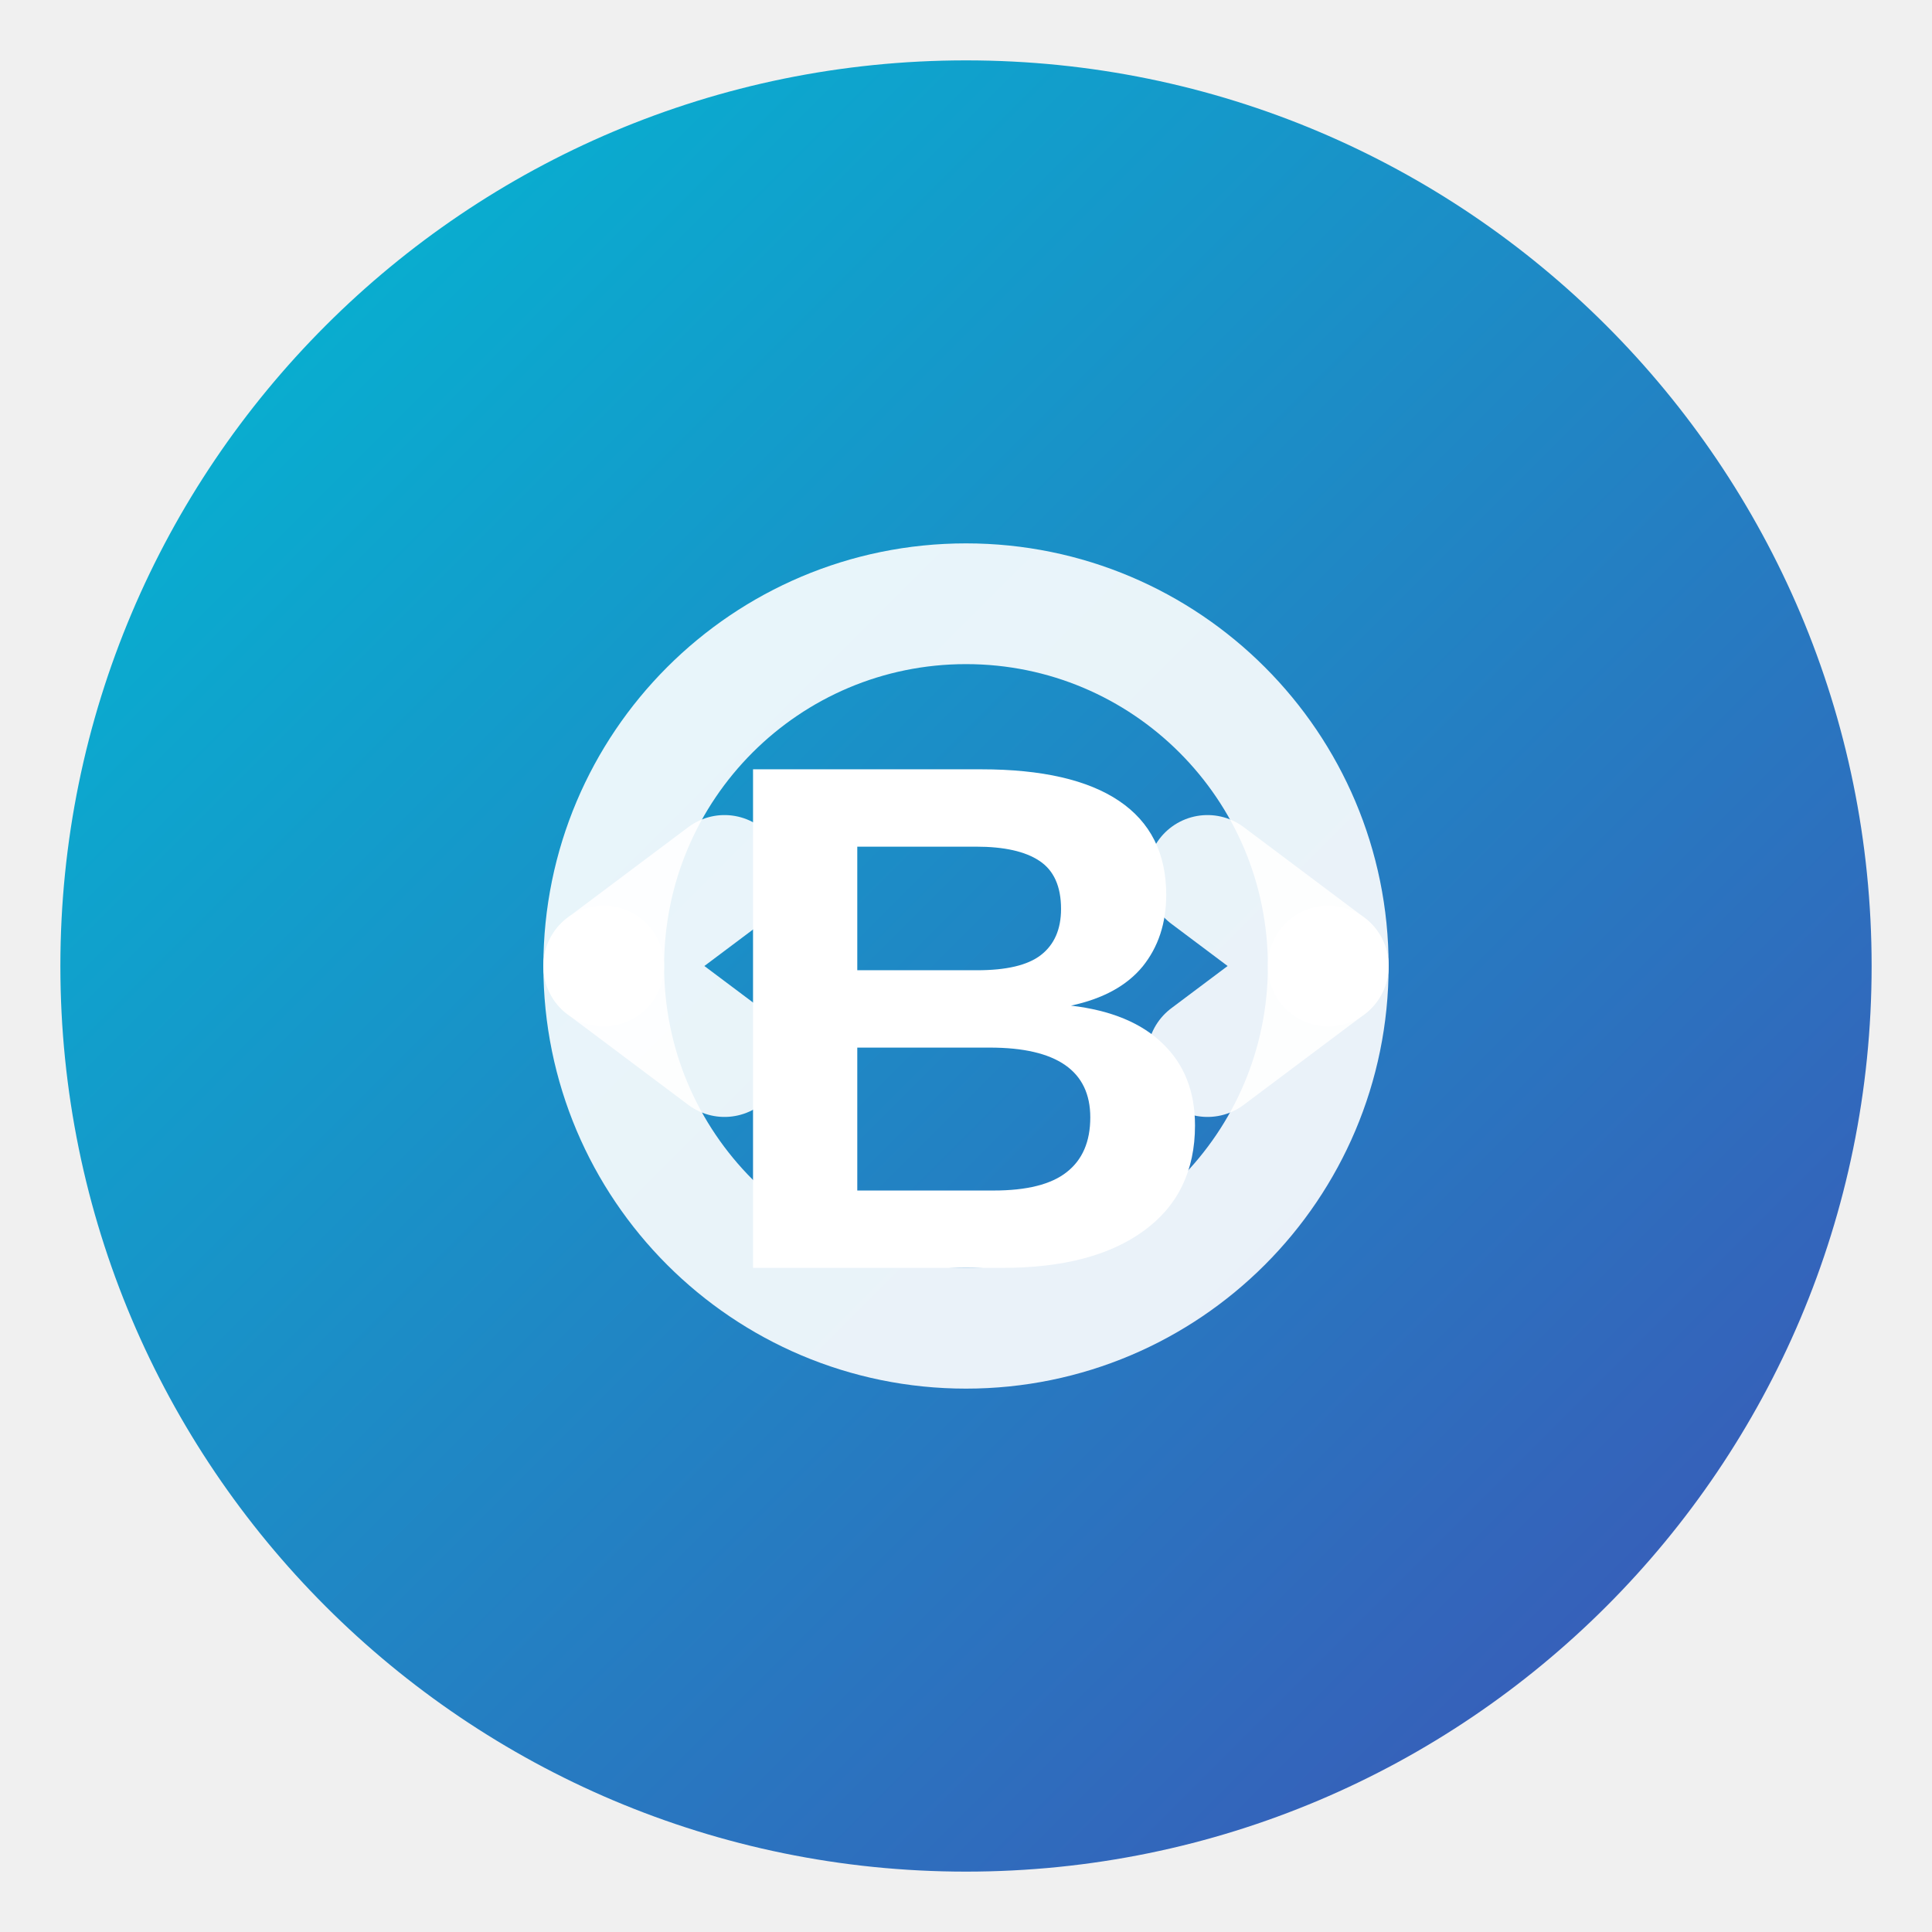
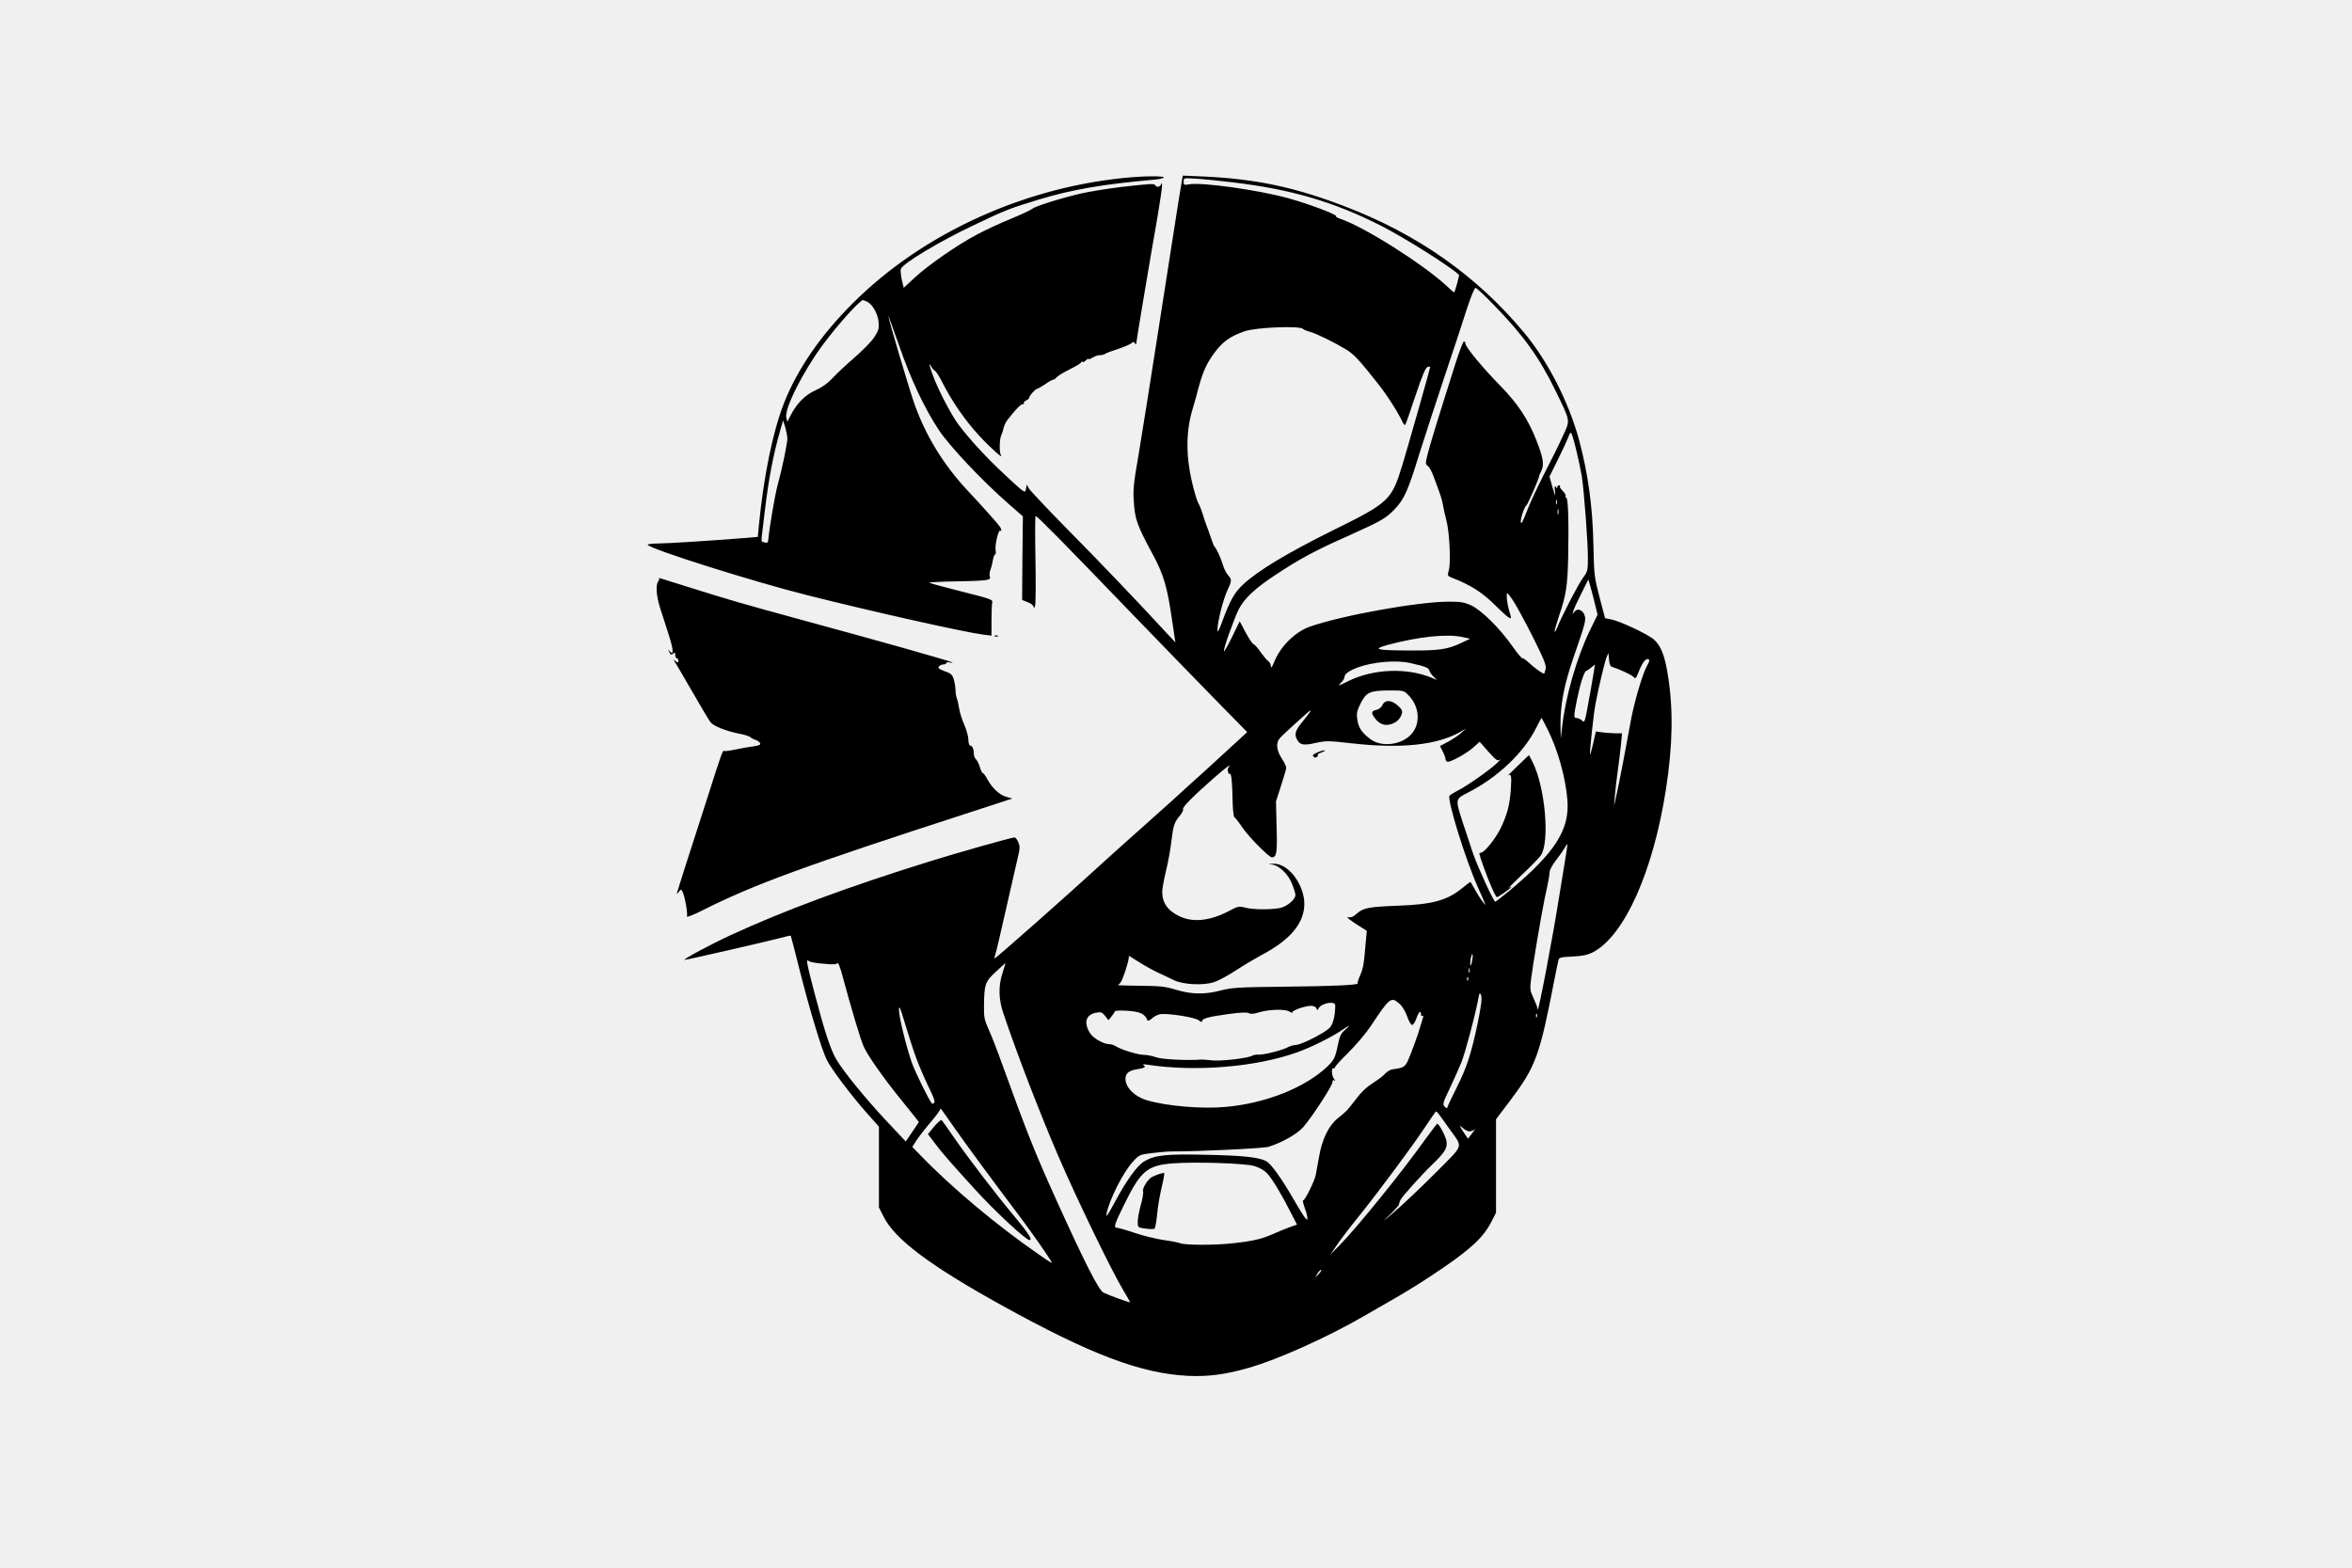
- <svg xmlns="http://www.w3.org/2000/svg" width="64" height="64" viewBox="0 0 64 64">
-   <defs>
-     <linearGradient id="iconGradientC" x1="0%" y1="0%" x2="100%" y2="100%">
-       <stop offset="0%" style="stop-color:#00BCD4;stop-opacity:1" />
-       <stop offset="100%" style="stop-color:#3F51B5;stop-opacity:1" />
-     </linearGradient>
-   </defs>
-   <circle cx="32" cy="32" r="30" fill="url(#iconGradientC)" />
-   <path d="M 20 32 A 12 12 0 1 1 44 32" stroke="white" stroke-width="4" fill="none" stroke-linecap="round" opacity="0.9" />
-   <path d="M 44 32 L 40 29 M 44 32 L 40 35" stroke="white" stroke-width="4" stroke-linecap="round" opacity="0.9" />
-   <path d="M 44 32 A 12 12 0 1 1 20 32" stroke="white" stroke-width="4" fill="none" stroke-linecap="round" opacity="0.9" />
-   <path d="M 20 32 L 24 29 M 20 32 L 24 35" stroke="white" stroke-width="4" stroke-linecap="round" opacity="0.9" />
-   <text x="32" y="42" font-family="Arial, sans-serif" font-size="24" font-weight="bold" fill="white" text-anchor="middle">B</text>
+ <svg xmlns="http://www.w3.org/2000/svg" version="1.0" width="1536pt" height="1024pt" viewBox="0 0 1536 1024" preserveAspectRatio="xMidYMid meet">
+   <g transform="translate(0,1024) scale(0.1,-0.1)" fill="#000000" stroke="none">
+     <path d="M7400 9083 c-686 -54 -1366 -359 -1830 -823 -210 -209 -362 -430 -450 -653 -74 -189 -133 -479 -165 -808 l-6 -66 -82 -7 c-230 -18 -510 -36 -569 -36 -38 0 -68 -4 -68 -8 0 -24 694 -243 1047 -331 436 -110 1029 -242 1143 -256 l55 -7 0 99 c0 54 2 107 5 118 5 18 -12 24 -195 70 -110 28 -207 54 -215 57 -8 4 37 7 100 9 287 5 304 7 294 34 -4 8 -1 28 4 43 6 15 13 43 16 62 3 19 9 36 14 38 5 1 7 14 4 28 -6 32 18 135 30 128 10 -7 10 7 -1 24 -12 19 -103 121 -215 241 -157 169 -271 356 -345 565 -33 93 -171 559 -170 573 0 4 31 -82 70 -192 77 -223 166 -412 261 -555 69 -104 282 -330 450 -477 l98 -86 -3 -273 -2 -273 38 -15 c23 -9 37 -21 38 -33 1 -10 5 -4 9 12 4 17 5 155 2 308 -3 152 -2 277 1 277 10 0 181 -173 587 -595 206 -214 470 -485 585 -603 l210 -214 -160 -147 c-88 -81 -182 -167 -210 -191 -27 -25 -79 -72 -115 -105 -36 -33 -121 -109 -190 -170 -68 -60 -176 -157 -240 -215 -267 -245 -726 -650 -734 -650 -3 0 -1 12 5 28 5 15 38 155 73 312 36 157 70 308 77 337 10 41 10 58 -1 82 -7 17 -18 31 -25 31 -18 0 -376 -101 -545 -154 -535 -166 -959 -323 -1310 -485 -128 -59 -316 -160 -299 -161 13 0 538 120 612 140 43 12 80 20 81 18 1 -1 29 -106 60 -232 64 -253 142 -512 175 -578 28 -58 159 -232 259 -345 l82 -92 0 -264 0 -264 30 -59 c73 -148 301 -319 766 -577 587 -325 914 -449 1225 -464 129 -6 245 9 396 53 189 54 511 199 748 336 72 41 174 101 229 132 141 82 343 216 430 287 93 74 139 127 177 201 l29 57 0 305 0 305 93 123 c166 221 192 291 287 783 12 61 24 120 27 131 4 20 13 22 92 26 65 3 98 10 132 27 207 106 396 529 479 1068 44 286 48 517 13 738 -20 131 -45 195 -91 237 -39 35 -224 122 -284 133 l-36 7 -36 137 c-34 131 -36 145 -40 341 -5 249 -34 460 -92 680 -68 253 -205 521 -363 710 -309 370 -694 641 -1171 823 -326 125 -579 178 -916 194 l-140 6 -28 -169 c-15 -93 -72 -459 -127 -814 -55 -355 -116 -737 -135 -850 -30 -170 -35 -220 -30 -290 8 -125 19 -156 129 -360 66 -124 90 -205 120 -412 l23 -154 -61 65 c-168 183 -443 471 -651 681 -127 129 -237 246 -245 260 l-13 25 -6 -30 c-5 -29 -6 -29 -140 96 -121 113 -228 229 -303 329 -41 56 -116 197 -153 288 -33 83 -44 127 -22 87 6 -11 17 -24 25 -28 7 -5 29 -38 47 -75 63 -124 150 -250 239 -346 78 -84 164 -161 143 -128 -11 18 -9 107 3 129 5 11 12 32 15 47 3 14 14 39 26 54 51 66 86 102 99 102 8 0 11 3 8 7 -4 3 3 11 14 17 12 6 21 14 20 18 -1 11 41 58 52 58 4 0 28 14 52 30 24 17 48 30 53 30 5 0 15 6 21 14 7 8 35 27 63 41 81 42 93 49 100 60 4 6 8 6 8 1 0 -5 9 -1 20 9 11 10 20 15 20 10 0 -4 11 0 25 9 13 9 35 16 48 16 12 0 27 4 33 8 5 5 43 19 84 32 41 14 81 31 89 38 12 11 15 11 22 0 5 -7 9 -8 9 -3 0 12 96 585 140 833 16 95 29 185 29 200 -1 17 -3 21 -6 10 -5 -19 -28 -24 -38 -9 -7 13 -22 12 -220 -10 -93 -11 -215 -31 -270 -44 -140 -33 -296 -83 -314 -99 -9 -8 -72 -37 -141 -66 -69 -28 -168 -74 -220 -102 -127 -67 -319 -200 -407 -282 l-71 -66 -13 54 c-6 30 -9 61 -6 69 14 37 250 179 476 286 207 99 233 109 433 170 211 63 411 98 741 127 37 3 67 10 67 15 0 9 -102 10 -200 2z m650 -34 c380 -45 661 -127 970 -284 156 -80 444 -261 508 -320 4 -4 -27 -115 -32 -115 -2 0 -23 18 -47 41 -152 142 -541 388 -694 439 -20 7 -34 15 -30 18 9 10 -181 81 -311 117 -199 55 -568 106 -649 91 -32 -6 -35 -5 -35 18 0 24 0 24 78 19 42 -2 151 -13 242 -24z m1701 -796 c200 -205 302 -348 409 -568 98 -203 96 -186 45 -296 -23 -52 -79 -164 -123 -249 -43 -85 -95 -195 -113 -245 -24 -62 -35 -82 -37 -67 -4 23 23 102 37 112 8 5 81 172 81 185 0 4 7 23 17 42 18 40 11 83 -33 196 -54 138 -121 239 -234 355 -118 120 -230 256 -230 278 0 8 -4 14 -10 14 -5 0 -32 -71 -59 -157 -121 -382 -161 -514 -177 -577 -16 -63 -16 -68 1 -80 9 -6 26 -37 37 -67 11 -30 28 -76 38 -104 10 -27 21 -66 24 -86 3 -19 12 -62 21 -95 21 -76 31 -277 17 -327 -10 -36 -9 -39 16 -49 126 -49 200 -96 285 -180 91 -90 114 -105 101 -65 -14 43 -24 92 -24 122 0 29 1 29 36 -20 20 -28 78 -134 130 -237 77 -154 93 -192 88 -218 -4 -16 -8 -30 -11 -30 -10 0 -62 37 -96 69 -21 20 -41 34 -44 31 -4 -3 -34 33 -67 80 -82 117 -200 233 -267 265 -45 21 -69 25 -147 25 -200 0 -701 -90 -910 -164 -95 -34 -193 -131 -232 -233 -12 -30 -19 -40 -20 -26 0 12 -8 28 -18 35 -10 7 -32 34 -50 59 -17 26 -38 49 -46 52 -8 3 -31 38 -52 77 l-38 72 -50 -103 c-27 -56 -51 -98 -53 -92 -5 13 67 213 96 272 37 72 108 139 244 228 154 102 257 158 481 257 209 94 240 112 297 173 60 64 85 120 158 358 35 110 110 342 168 515 58 173 124 372 146 443 23 70 47 127 53 127 6 0 58 -48 115 -107z m-4089 17 c36 -17 71 -79 76 -135 3 -43 -1 -56 -29 -98 -17 -27 -75 -86 -128 -132 -53 -46 -118 -106 -144 -135 -32 -34 -69 -61 -111 -79 -68 -31 -121 -84 -161 -161 l-23 -45 -7 28 c-14 56 112 306 241 478 103 138 240 289 261 289 1 0 12 -5 25 -10z m2848 -179 c3 -4 25 -13 50 -20 44 -13 155 -68 233 -115 39 -24 76 -60 137 -136 19 -24 49 -61 65 -81 60 -75 136 -193 163 -253 8 -18 16 -26 20 -19 4 6 34 92 67 192 44 130 65 181 78 184 9 3 17 3 17 -1 0 -8 -146 -523 -181 -637 -72 -235 -85 -247 -462 -433 -290 -144 -484 -261 -578 -349 -57 -53 -85 -103 -135 -237 -24 -66 -33 -83 -33 -61 -1 50 36 196 63 255 31 66 32 75 6 103 -11 12 -27 42 -34 68 -14 46 -43 109 -55 119 -3 3 -14 30 -24 60 -10 30 -22 64 -27 75 -4 11 -16 45 -25 75 -9 30 -23 65 -31 77 -7 12 -26 75 -41 140 -39 171 -38 329 6 473 11 36 29 100 40 144 27 99 53 156 101 220 55 75 102 108 197 142 76 26 366 38 383 15z m-3368 -711 c2 -30 -35 -205 -64 -310 -17 -62 -53 -272 -61 -358 -1 -14 -7 -20 -15 -17 -8 3 -18 5 -23 5 -5 0 -7 17 -4 38 2 20 12 96 20 167 26 216 55 365 102 530 l17 59 14 -44 c7 -25 13 -56 14 -70z m5152 -80 c14 -58 30 -134 36 -170 15 -99 40 -430 40 -531 0 -85 -1 -91 -34 -136 -32 -45 -137 -248 -166 -321 -7 -18 -15 -31 -17 -28 -3 2 11 51 30 108 44 127 54 194 58 373 5 244 0 395 -13 395 -5 0 -7 4 -3 9 3 5 -6 21 -19 34 -14 14 -22 28 -19 31 4 3 1 6 -5 6 -7 0 -12 -6 -12 -12 0 -9 -4 -8 -10 2 -7 11 -9 2 -5 -30 4 -38 2 -34 -16 26 l-20 71 54 109 c30 60 60 126 68 146 7 21 16 35 20 30 4 -4 19 -54 33 -112z m-127 -352 c-3 -7 -5 -2 -5 12 0 14 2 19 5 13 2 -7 2 -19 0 -25z m10 -65 c-3 -10 -5 -4 -5 12 0 17 2 24 5 18 2 -7 2 -21 0 -30z m239 -588 l17 -70 -51 -105 c-85 -176 -158 -430 -180 -625 l-9 -80 -2 85 c-2 135 23 264 84 443 79 227 84 247 73 279 -13 36 -47 47 -66 22 -13 -18 -14 -17 -7 6 4 14 28 66 53 115 l45 90 13 -45 c7 -25 21 -77 30 -115z m-866 -216 l51 -11 -59 -28 c-88 -42 -146 -50 -335 -49 -223 1 -249 8 -142 37 196 53 384 73 485 51z m978 -195 c49 -16 119 -48 135 -62 20 -18 18 -20 42 38 23 56 43 80 60 74 10 -4 7 -16 -11 -47 -29 -53 -87 -252 -107 -372 -20 -114 -75 -402 -93 -480 l-13 -60 5 65 c3 36 11 110 19 165 8 55 17 133 21 173 l7 72 -40 0 c-22 0 -61 3 -86 6 l-45 6 -17 -76 c-10 -43 -19 -76 -21 -74 -5 5 23 264 36 333 21 109 60 274 72 302 l12 28 4 -43 c2 -30 8 -45 20 -48z m-1318 25 c101 -23 119 -30 125 -50 4 -11 16 -29 28 -40 l22 -21 -38 16 c-162 66 -379 57 -540 -22 -64 -32 -74 -35 -53 -15 14 13 26 30 26 38 0 22 26 42 86 65 101 37 252 50 344 29z m1180 -166 c-42 -235 -39 -227 -60 -208 -9 8 -24 15 -33 15 -21 0 -21 7 2 122 23 110 46 181 61 186 5 2 20 12 32 22 13 11 24 19 24 20 1 0 -11 -71 -26 -157z m-1191 -45 c68 -69 79 -175 26 -244 -62 -81 -205 -100 -281 -38 -55 44 -73 73 -80 126 -6 40 -2 56 22 104 37 73 60 83 185 84 96 0 97 0 128 -32z m-645 -110 c-5 -7 -27 -37 -51 -66 -44 -54 -51 -78 -33 -112 19 -36 43 -41 121 -23 69 15 83 15 234 -2 326 -37 561 -12 713 75 l37 22 -34 -31 c-19 -17 -58 -42 -86 -57 l-51 -27 18 -36 c10 -19 18 -41 18 -48 0 -6 4 -14 10 -18 14 -9 125 51 172 93 l41 37 57 -65 c52 -57 60 -63 77 -51 10 7 -2 -6 -27 -29 -51 -47 -193 -146 -257 -178 -23 -12 -44 -25 -47 -30 -16 -26 105 -418 185 -596 27 -60 49 -112 49 -114 0 -9 -38 44 -65 93 -16 28 -30 52 -31 54 -2 2 -24 -15 -51 -37 -99 -83 -198 -110 -423 -118 -187 -7 -225 -14 -266 -49 -29 -25 -37 -29 -64 -26 -8 1 17 -19 55 -44 l71 -45 -8 -87 c-11 -134 -16 -160 -37 -208 -11 -24 -17 -45 -15 -48 11 -11 -167 -19 -477 -22 -300 -3 -344 -6 -414 -24 -106 -28 -192 -27 -295 4 -72 22 -104 25 -239 26 -86 1 -149 3 -141 5 9 3 22 19 29 37 26 65 49 146 42 153 -3 4 23 -12 59 -35 36 -23 94 -56 130 -73 36 -16 85 -40 108 -51 61 -29 192 -35 261 -12 28 9 93 44 143 77 50 33 125 77 165 99 172 90 264 189 279 303 19 134 -94 299 -200 294 -35 -1 -36 -2 -10 -5 49 -6 109 -65 133 -129 12 -30 21 -62 21 -70 0 -29 -55 -76 -101 -85 -63 -12 -173 -11 -225 2 -42 11 -49 10 -107 -21 -123 -65 -235 -77 -322 -36 -79 37 -115 88 -115 161 0 19 11 79 24 134 14 55 30 144 36 198 13 103 18 121 57 167 13 16 22 34 19 41 -5 13 68 86 199 201 83 73 120 100 99 73 -7 -8 -8 -22 -3 -34 4 -11 8 -15 9 -10 1 6 5 1 9 -10 4 -11 9 -76 10 -145 1 -69 7 -127 12 -128 5 -2 28 -31 51 -65 43 -64 175 -197 194 -197 31 0 36 29 31 197 l-4 168 33 103 c19 57 34 109 34 117 0 8 -13 36 -30 62 -34 53 -39 101 -12 131 18 22 195 182 200 182 2 0 0 -6 -4 -12z m1554 -115 c66 -132 116 -311 128 -458 16 -194 -80 -344 -378 -593 -48 -39 -90 -72 -93 -72 -10 0 -112 220 -145 315 -17 50 -49 146 -71 214 -45 141 -45 142 36 183 199 101 370 265 451 431 16 31 29 57 31 57 2 0 20 -35 41 -77z m121 -803 c-5 -30 -25 -152 -44 -270 -43 -275 -139 -779 -143 -754 -3 19 -7 29 -37 97 -16 37 -15 46 9 205 31 197 71 422 92 509 7 34 14 73 14 86 0 14 17 46 38 73 21 27 47 63 57 81 11 18 20 31 21 30 1 -1 -2 -27 -7 -57z m-615 -704 c-3 -21 -9 -35 -11 -32 -3 3 -2 21 1 42 4 20 10 34 12 31 3 -3 2 -21 -2 -41z m-4235 -21 c60 -6 85 -5 90 4 5 7 20 -33 35 -91 53 -197 114 -403 136 -453 23 -54 127 -203 230 -330 36 -44 80 -99 98 -122 l33 -42 -43 -64 -43 -63 -122 130 c-141 150 -289 332 -333 409 -37 64 -76 184 -141 431 -53 203 -57 225 -36 208 6 -6 50 -14 96 -17z m1169 -57 c-29 -88 -27 -175 5 -268 89 -266 243 -664 360 -935 121 -280 338 -729 421 -870 25 -42 46 -78 46 -81 0 -5 -138 45 -174 63 -31 16 -121 193 -309 608 -139 308 -188 431 -349 875 -32 90 -73 196 -91 235 -28 62 -32 79 -31 156 2 140 7 156 77 221 34 32 63 58 63 58 1 0 -7 -28 -18 -62z m3049 0 c-3 -7 -5 -2 -5 12 0 14 2 19 5 13 2 -7 2 -19 0 -25z m-10 -50 c-3 -8 -6 -5 -6 6 -1 11 2 17 5 13 3 -3 4 -12 1 -19z m64 -278 c-42 -199 -72 -293 -136 -420 -29 -58 -56 -114 -59 -124 -6 -18 -8 -18 -22 -4 -14 14 -11 26 34 119 27 57 61 134 76 170 26 68 84 284 107 399 11 59 13 62 22 37 6 -20 0 -67 -22 -177z m-510 122 c18 -16 38 -50 49 -82 10 -30 25 -55 32 -55 7 0 20 19 28 43 14 42 30 56 30 26 0 -8 4 -13 10 -9 6 3 6 -5 0 -22 -4 -15 -18 -59 -30 -98 -13 -38 -36 -102 -52 -141 -30 -75 -34 -78 -116 -89 -13 -2 -34 -15 -46 -28 -13 -14 -42 -37 -65 -51 -59 -38 -86 -63 -134 -126 -51 -66 -50 -66 -110 -114 -60 -49 -103 -136 -123 -253 -9 -49 -18 -101 -21 -116 -7 -39 -70 -167 -82 -167 -5 0 0 -23 10 -51 11 -29 19 -61 17 -72 -2 -14 -28 22 -81 114 -88 153 -156 248 -189 265 -48 25 -151 36 -385 41 -265 6 -338 -1 -409 -42 -48 -28 -117 -124 -198 -275 -40 -75 -54 -95 -50 -70 17 90 106 268 170 339 43 48 45 49 126 59 46 6 106 11 133 11 163 -1 595 20 629 30 91 29 186 83 227 129 57 65 193 273 191 295 0 11 4 15 11 10 9 -5 9 -3 0 8 -16 21 -21 75 -5 71 6 -1 11 1 10 5 -2 5 38 49 88 98 50 50 115 126 144 170 127 192 135 197 191 147z m-421 -9 c0 -68 -15 -125 -37 -147 -34 -34 -181 -109 -218 -111 -17 -1 -45 -9 -62 -19 -39 -19 -157 -48 -187 -45 -11 2 -30 -2 -41 -8 -30 -16 -206 -36 -261 -29 -27 3 -58 5 -69 5 -94 -7 -256 1 -295 15 -25 9 -61 16 -81 16 -38 0 -152 35 -184 57 -11 7 -30 13 -43 13 -34 0 -98 36 -120 67 -47 68 -33 125 35 138 33 6 40 4 60 -21 l22 -28 20 25 c11 13 20 27 21 32 0 9 84 8 139 -2 41 -8 63 -25 74 -55 3 -7 14 -2 29 11 13 13 37 25 53 28 47 9 233 -20 256 -41 11 -10 19 -12 19 -5 0 18 40 29 169 47 81 11 125 13 137 6 12 -7 33 -5 68 6 66 20 177 22 199 3 10 -7 17 -9 17 -3 0 13 84 42 122 42 17 0 31 -7 35 -16 5 -15 7 -15 15 1 20 34 108 49 108 18z m-2737 -343 c19 -52 56 -137 81 -189 33 -66 44 -97 37 -104 -6 -6 -12 -9 -14 -6 -20 21 -113 212 -133 270 -39 115 -84 300 -83 344 0 32 8 14 39 -90 21 -71 54 -173 73 -225z m4054 268 c-3 -8 -6 -5 -6 6 -1 11 2 17 5 13 3 -3 4 -12 1 -19z m-1254 -86 c-26 -22 -34 -40 -46 -98 -17 -83 -25 -99 -69 -141 -145 -137 -399 -239 -661 -263 -157 -15 -390 5 -519 44 -78 23 -137 82 -138 138 0 36 21 55 72 63 54 9 64 15 47 27 -10 6 -3 8 21 4 314 -49 713 -16 980 80 89 31 227 100 290 143 56 38 65 39 23 3z m-2548 -642 c87 -123 221 -306 420 -570 86 -115 178 -246 210 -299 10 -17 4 -14 -85 48 -269 186 -565 433 -773 649 l-49 50 27 43 c15 23 56 76 91 117 35 41 64 80 64 85 0 14 -3 17 95 -123z m3161 93 c8 -10 38 -52 67 -93 93 -131 103 -98 -89 -292 -93 -93 -216 -210 -274 -259 -64 -56 -78 -66 -36 -26 38 36 71 72 72 80 1 8 6 22 11 31 14 25 132 157 203 226 86 83 102 109 97 153 -3 30 -49 117 -61 117 -2 0 -37 -46 -78 -102 -151 -212 -440 -569 -556 -688 l-64 -65 41 60 c22 33 82 112 133 175 138 171 358 468 440 591 39 60 74 109 76 109 3 0 11 -8 18 -17z m200 -113 c11 0 26 6 34 13 7 6 0 -4 -15 -24 l-28 -37 -22 32 c-36 54 -39 62 -13 39 13 -13 33 -23 44 -23z m-1406 -226 c36 -11 65 -27 86 -49 33 -36 97 -142 157 -262 l37 -72 -48 -17 c-26 -9 -74 -29 -107 -44 -73 -32 -128 -46 -255 -60 -115 -14 -319 -14 -351 -1 -13 5 -62 15 -109 21 -47 7 -131 27 -187 46 -56 19 -109 34 -117 34 -26 0 -19 20 45 151 109 222 151 257 319 270 147 11 465 1 530 -17z m421 -707 l-23 -22 17 28 c10 15 20 25 23 22 3 -3 -5 -16 -17 -28z" />
+     <path d="M9028 5634 c-7 -15 -23 -27 -40 -31 -34 -7 -35 -21 -7 -57 29 -37 64 -49 104 -36 37 12 59 34 70 68 5 18 0 29 -25 52 -42 39 -86 41 -102 4z" />
+     <path d="M8601 5324 c-26 -11 -32 -17 -23 -26 9 -9 15 -9 24 0 7 7 8 12 3 13 -6 0 6 7 25 14 19 7 28 14 20 14 -8 0 -30 -6 -49 -15z" />
+     <path d="M9910 5236 c-41 -40 -71 -69 -65 -64 23 20 28 4 22 -84 -7 -108 -26 -177 -72 -268 -34 -66 -103 -150 -124 -150 -15 0 -15 2 18 -93 34 -96 78 -197 87 -197 9 0 94 60 94 67 0 3 -8 -1 -17 -8 -10 -7 28 31 84 85 57 53 113 111 125 128 61 87 29 451 -55 614 l-22 42 -75 -72z" />
+     <path d="M6101 2882 l-41 -50 44 -58 c42 -57 91 -114 266 -306 128 -141 330 -328 353 -328 22 0 -5 43 -96 152 -123 147 -296 373 -397 518 -40 58 -76 109 -80 113 -4 5 -26 -14 -49 -41z" />
+     <path d="M7569 2571 c-14 -5 -35 -13 -46 -19 -28 -15 -65 -76 -58 -94 3 -8 -3 -48 -15 -89 -11 -40 -20 -90 -20 -110 0 -37 0 -37 50 -44 27 -4 53 -4 59 -1 5 3 12 39 16 78 8 81 17 132 39 226 8 34 11 62 8 61 -4 0 -19 -4 -33 -8z" />
+     <path d="M4303 6462 c4 -2 3 -10 -3 -17 -20 -24 -14 -98 12 -180 14 -44 40 -122 56 -174 31 -96 33 -138 5 -104 -13 16 -13 16 -3 -5 9 -19 14 -21 26 -11 11 9 14 7 14 -10 0 -11 5 -21 10 -21 6 0 10 -7 10 -16 0 -14 -2 -15 -17 -3 -17 13 -17 12 -2 -11 9 -14 60 -101 114 -195 53 -93 105 -179 114 -191 18 -26 101 -59 187 -76 33 -6 66 -16 74 -23 8 -7 25 -16 37 -19 11 -4 24 -13 27 -21 4 -10 -7 -15 -42 -20 -26 -3 -78 -12 -115 -20 -38 -8 -72 -13 -77 -10 -10 6 -16 -9 -110 -305 -45 -140 -108 -337 -141 -438 -32 -100 -59 -186 -59 -189 0 -4 6 2 14 12 13 18 14 18 24 -1 14 -27 35 -143 28 -160 -3 -8 43 10 102 40 339 170 655 286 1750 641 l273 89 -42 12 c-44 13 -92 59 -123 118 -11 20 -23 36 -27 36 -5 0 -14 18 -20 40 -7 22 -18 45 -26 51 -7 6 -13 22 -13 34 0 32 -10 55 -24 55 -6 0 -12 17 -12 40 -1 22 -13 67 -28 99 -14 33 -29 79 -32 103 -4 23 -10 53 -15 66 -5 13 -9 37 -9 54 0 17 -5 48 -11 69 -10 33 -18 40 -60 55 -38 14 -46 21 -37 31 6 7 19 13 29 13 11 0 19 4 19 9 0 5 10 7 23 4 12 -3 20 -3 17 0 -7 7 -430 127 -945 267 -437 119 -511 141 -785 227 -172 55 -203 64 -187 55z" />
+     <path d="M6498 6083 c7 -3 16 -2 19 1 4 3 -2 6 -13 5 -11 0 -14 -3 -6 -6z" />
+   </g>
</svg>
